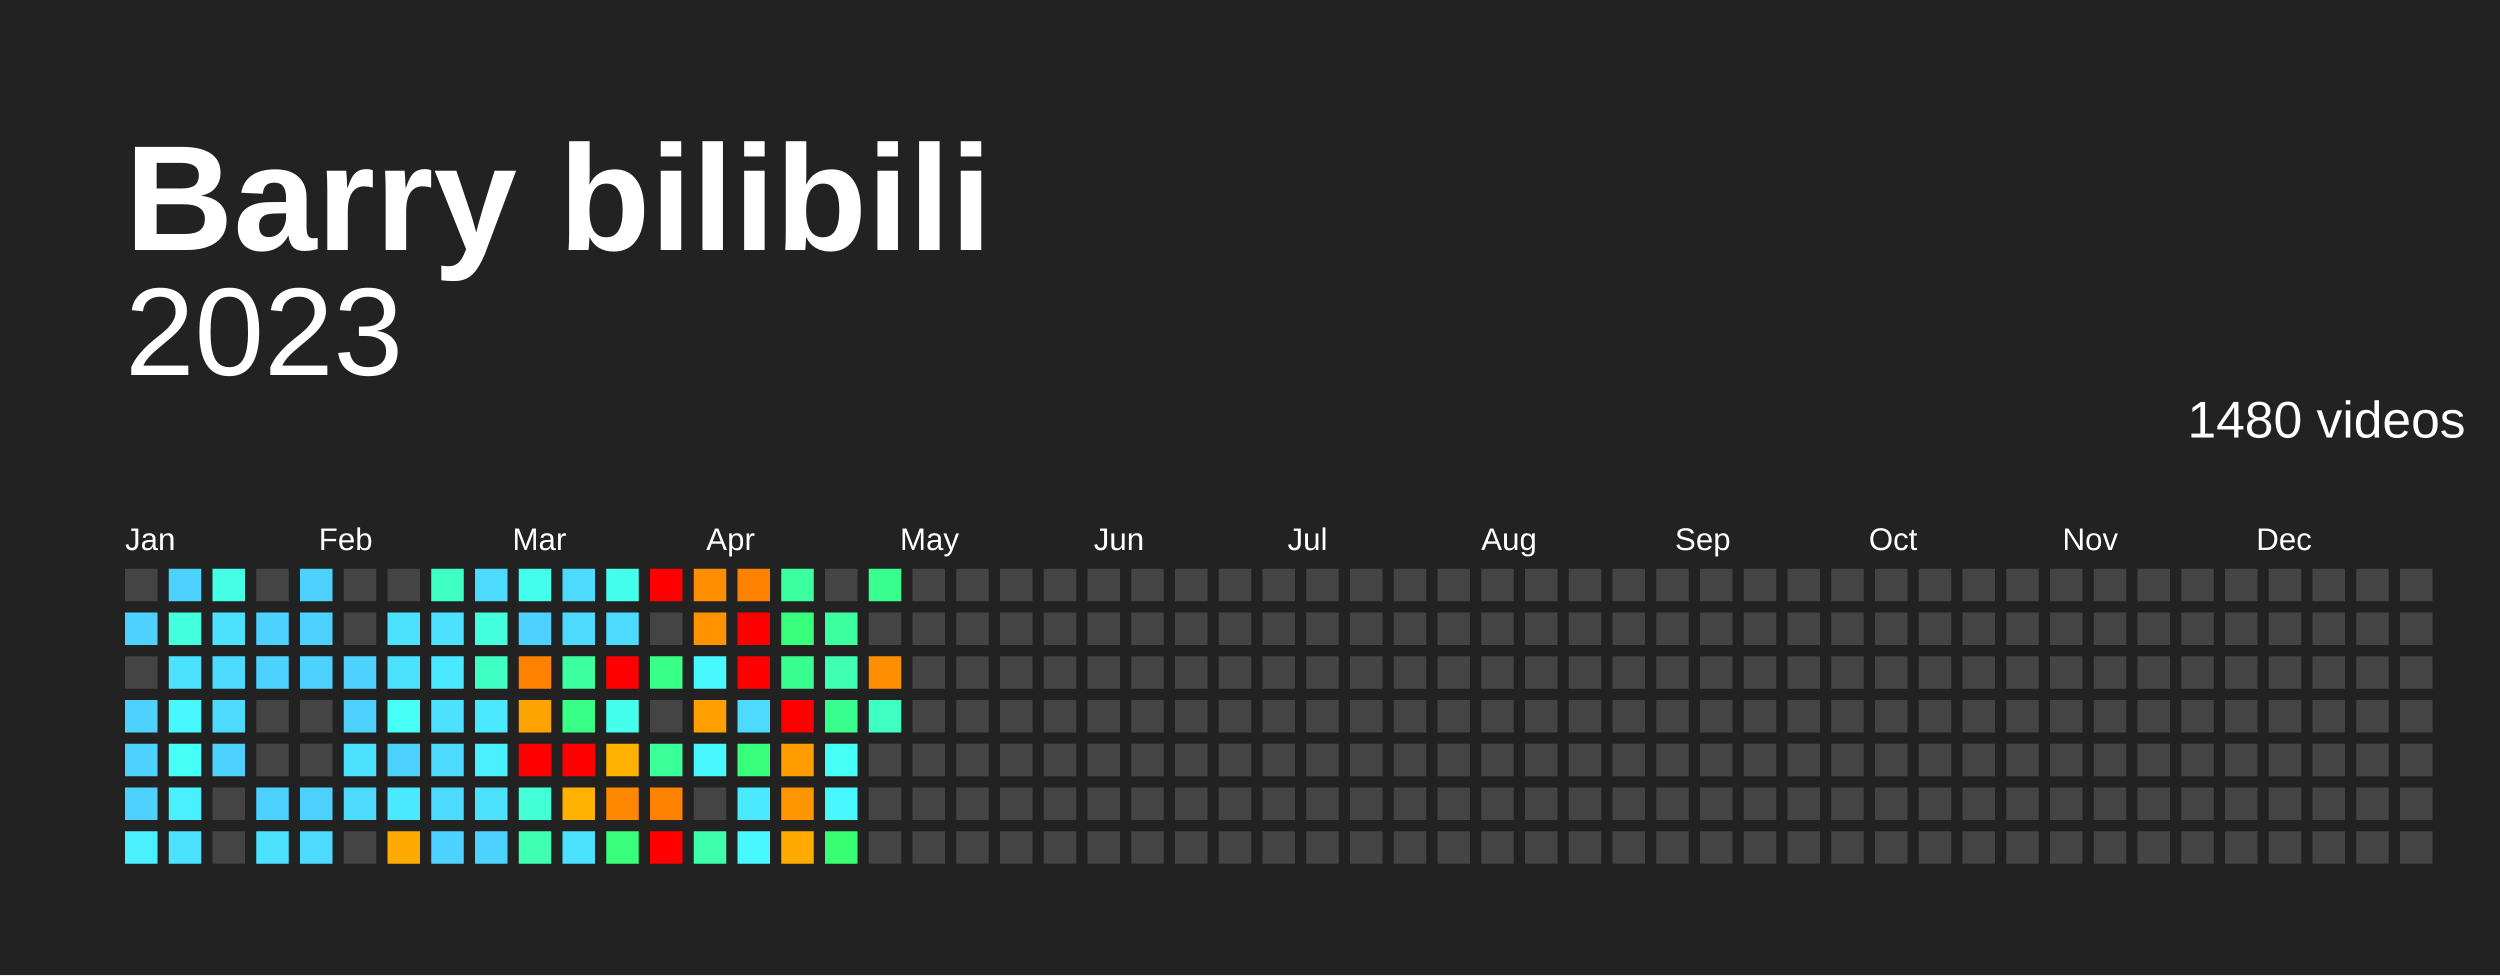
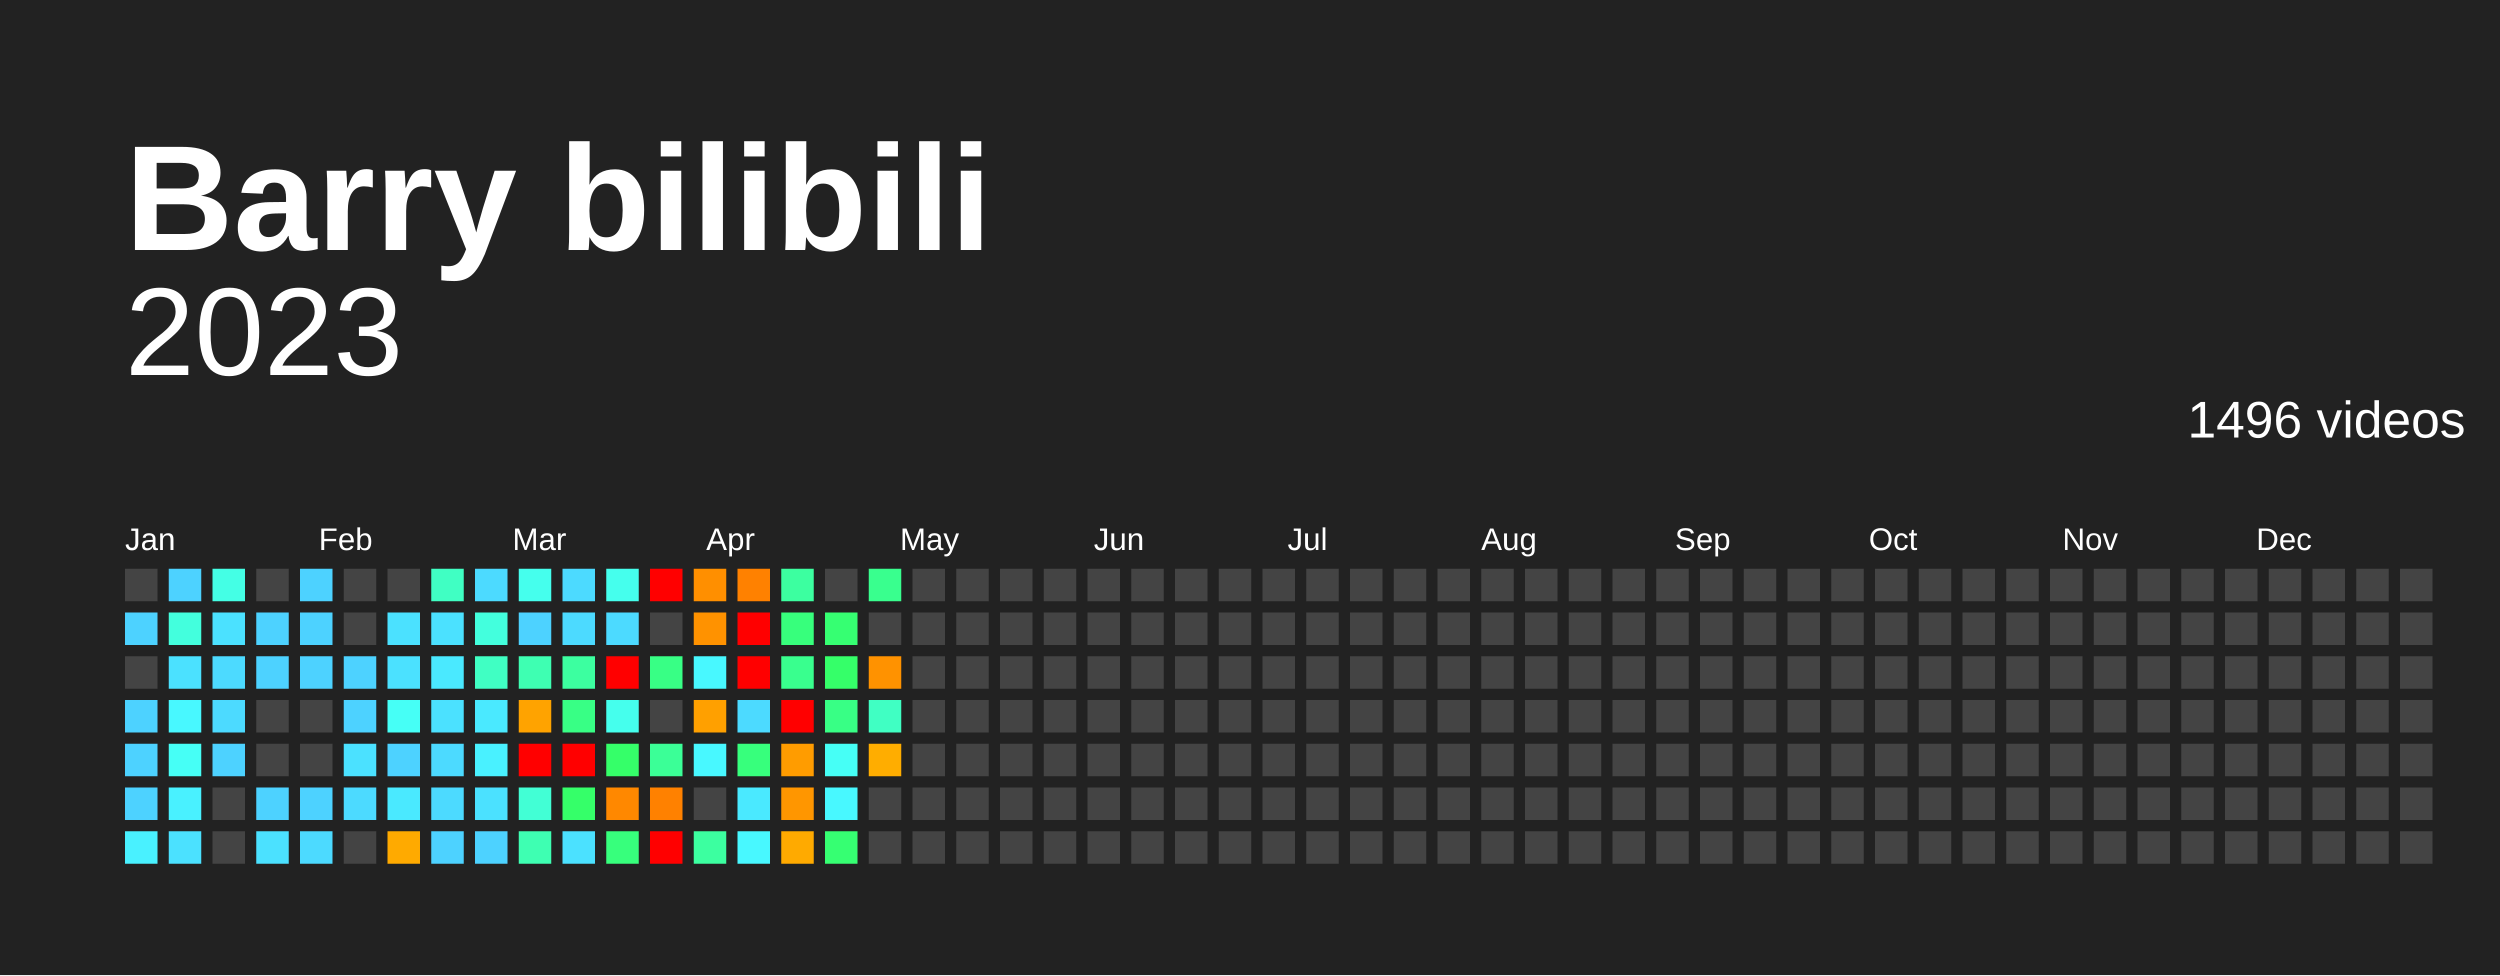
<svg xmlns="http://www.w3.org/2000/svg" baseProfile="full" height="78mm" version="1.1" viewBox="0,0,200,78" width="200mm">
  <defs />
  <rect fill="#222222" height="78" width="200" x="0" y="0" />
  <text fill="#FFFFFF" style="font-size:12px; font-family:Arial; font-weight:bold;" x="10" y="20">Barry bilibili</text>
  <text alignment-baseline="hanging" fill="#FFFFFF" style="font-size:10.0px; font-family:Arial;" x="10" y="30">2023</text>
-   <text alignment-baseline="hanging" fill="#FFFFFF" style="font-size:4.125px; font-family:Arial;" x="175" y="35">1480 videos</text>
+   <text alignment-baseline="hanging" fill="#FFFFFF" style="font-size:4.125px; font-family:Arial;" x="175" y="35">1496 videos</text>
  <text fill="#FFFFFF" style="font-size:2.5px; font-family:Arial" x="10.0" y="44">Jan</text>
  <text fill="#FFFFFF" style="font-size:2.5px; font-family:Arial" x="25.5" y="44">Feb</text>
  <text fill="#FFFFFF" style="font-size:2.5px; font-family:Arial" x="41.0" y="44">Mar</text>
  <text fill="#FFFFFF" style="font-size:2.5px; font-family:Arial" x="56.5" y="44">Apr</text>
  <text fill="#FFFFFF" style="font-size:2.5px; font-family:Arial" x="72.0" y="44">May</text>
  <text fill="#FFFFFF" style="font-size:2.5px; font-family:Arial" x="87.5" y="44">Jun</text>
  <text fill="#FFFFFF" style="font-size:2.5px; font-family:Arial" x="103.0" y="44">Jul</text>
  <text fill="#FFFFFF" style="font-size:2.5px; font-family:Arial" x="118.5" y="44">Aug</text>
  <text fill="#FFFFFF" style="font-size:2.5px; font-family:Arial" x="134.0" y="44">Sep</text>
  <text fill="#FFFFFF" style="font-size:2.5px; font-family:Arial" x="149.5" y="44">Oct</text>
  <text fill="#FFFFFF" style="font-size:2.5px; font-family:Arial" x="165.0" y="44">Nov</text>
  <text fill="#FFFFFF" style="font-size:2.5px; font-family:Arial" x="180.5" y="44">Dec</text>
  <rect fill="#444444" height="2.6" width="2.6" x="10.0" y="45.5" />
  <rect fill="#4dd2ff" height="2.6" width="2.6" x="10.0" y="49.0" />
  <rect fill="#444444" height="2.6" width="2.6" x="10.0" y="52.5" />
  <rect fill="#4dd2ff" height="2.6" width="2.6" x="10.0" y="56.0" />
  <rect fill="#4dd2ff" height="2.6" width="2.6" x="10.0" y="59.5" />
  <rect fill="#4dd2ff" height="2.6" width="2.6" x="10.0" y="63.0" />
  <rect fill="#49f1ff" height="2.6" width="2.6" x="10.0" y="66.5" />
  <rect fill="#4dd2ff" height="2.6" width="2.6" x="13.5" y="45.5" />
  <rect fill="#43ffdd" height="2.6" width="2.6" x="13.5" y="49.0" />
  <rect fill="#4be1ff" height="2.6" width="2.6" x="13.5" y="52.5" />
  <rect fill="#48f8ff" height="2.6" width="2.6" x="13.5" y="56.0" />
  <rect fill="#46fff6" height="2.6" width="2.6" x="13.5" y="59.5" />
  <rect fill="#49f1ff" height="2.6" width="2.6" x="13.5" y="63.0" />
  <rect fill="#4be1ff" height="2.6" width="2.6" x="13.5" y="66.5" />
  <rect fill="#44ffe5" height="2.6" width="2.6" x="17.0" y="45.5" />
  <rect fill="#4be1ff" height="2.6" width="2.6" x="17.0" y="49.0" />
  <rect fill="#4cdaff" height="2.6" width="2.6" x="17.0" y="52.5" />
  <rect fill="#4cdaff" height="2.6" width="2.6" x="17.0" y="56.0" />
  <rect fill="#4dd2ff" height="2.6" width="2.6" x="17.0" y="59.5" />
  <rect fill="#444444" height="2.6" width="2.6" x="17.0" y="63.0" />
  <rect fill="#444444" height="2.6" width="2.6" x="17.0" y="66.5" />
  <rect fill="#444444" height="2.6" width="2.6" x="20.5" y="45.5" />
  <rect fill="#4dd2ff" height="2.6" width="2.6" x="20.5" y="49.0" />
  <rect fill="#4dd2ff" height="2.6" width="2.6" x="20.5" y="52.5" />
  <rect fill="#444444" height="2.6" width="2.6" x="20.5" y="56.0" />
  <rect fill="#444444" height="2.6" width="2.6" x="20.5" y="59.5" />
  <rect fill="#4dd2ff" height="2.6" width="2.6" x="20.5" y="63.0" />
  <rect fill="#4be1ff" height="2.6" width="2.6" x="20.5" y="66.5" />
  <rect fill="#4dd2ff" height="2.6" width="2.6" x="24.0" y="45.5" />
  <rect fill="#4dd2ff" height="2.6" width="2.6" x="24.0" y="49.0" />
  <rect fill="#4dd2ff" height="2.6" width="2.6" x="24.0" y="52.5" />
  <rect fill="#444444" height="2.6" width="2.6" x="24.0" y="56.0" />
  <rect fill="#444444" height="2.6" width="2.6" x="24.0" y="59.5" />
  <rect fill="#4dd2ff" height="2.6" width="2.6" x="24.0" y="63.0" />
  <rect fill="#4cdaff" height="2.6" width="2.6" x="24.0" y="66.5" />
  <rect fill="#444444" height="2.6" width="2.6" x="27.5" y="45.5" />
  <rect fill="#444444" height="2.6" width="2.6" x="27.5" y="49.0" />
  <rect fill="#4dd2ff" height="2.6" width="2.6" x="27.5" y="52.5" />
  <rect fill="#4dd2ff" height="2.6" width="2.6" x="27.5" y="56.0" />
  <rect fill="#4be1ff" height="2.6" width="2.6" x="27.5" y="59.5" />
  <rect fill="#4cdaff" height="2.6" width="2.6" x="27.5" y="63.0" />
  <rect fill="#444444" height="2.6" width="2.6" x="27.5" y="66.5" />
  <rect fill="#444444" height="2.6" width="2.6" x="31.0" y="45.5" />
  <rect fill="#4be1ff" height="2.6" width="2.6" x="31.0" y="49.0" />
  <rect fill="#4be1ff" height="2.6" width="2.6" x="31.0" y="52.5" />
  <rect fill="#46fff6" height="2.6" width="2.6" x="31.0" y="56.0" />
  <rect fill="#4dd2ff" height="2.6" width="2.6" x="31.0" y="59.5" />
  <rect fill="#4ae9ff" height="2.6" width="2.6" x="31.0" y="63.0" />
  <rect fill="#ffaa00" height="2.6" width="2.6" x="31.0" y="66.5" />
  <rect fill="#40ffc3" height="2.6" width="2.6" x="34.5" y="45.5" />
  <rect fill="#4be1ff" height="2.6" width="2.6" x="34.5" y="49.0" />
  <rect fill="#4ae9ff" height="2.6" width="2.6" x="34.5" y="52.5" />
  <rect fill="#4be1ff" height="2.6" width="2.6" x="34.5" y="56.0" />
  <rect fill="#4cdaff" height="2.6" width="2.6" x="34.5" y="59.5" />
  <rect fill="#4cdaff" height="2.6" width="2.6" x="34.5" y="63.0" />
  <rect fill="#4dd2ff" height="2.6" width="2.6" x="34.5" y="66.5" />
  <rect fill="#4cdaff" height="2.6" width="2.6" x="38.0" y="45.5" />
  <rect fill="#43ffdd" height="2.6" width="2.6" x="38.0" y="49.0" />
  <rect fill="#40ffc3" height="2.6" width="2.6" x="38.0" y="52.5" />
  <rect fill="#4ae9ff" height="2.6" width="2.6" x="38.0" y="56.0" />
  <rect fill="#49f1ff" height="2.6" width="2.6" x="38.0" y="59.5" />
  <rect fill="#4be1ff" height="2.6" width="2.6" x="38.0" y="63.0" />
  <rect fill="#4dd2ff" height="2.6" width="2.6" x="38.0" y="66.5" />
  <rect fill="#45ffed" height="2.6" width="2.6" x="41.5" y="45.5" />
  <rect fill="#4dd2ff" height="2.6" width="2.6" x="41.5" y="49.0" />
-   <rect fill="#ff8100" height="2.6" width="2.6" x="41.5" y="52.5" />
+   <rect fill="#3effb2" height="2.6" width="2.6" x="41.5" y="52.5" />
  <rect fill="#ffa300" height="2.6" width="2.6" x="41.5" y="56.0" />
  <rect fill="red" height="2.6" width="2.6" x="41.5" y="59.5" />
  <rect fill="#42ffd5" height="2.6" width="2.6" x="41.5" y="63.0" />
  <rect fill="#3effb2" height="2.6" width="2.6" x="41.5" y="66.5" />
  <rect fill="#4cdaff" height="2.6" width="2.6" x="45.0" y="45.5" />
  <rect fill="#4cdaff" height="2.6" width="2.6" x="45.0" y="49.0" />
  <rect fill="#3cffa0" height="2.6" width="2.6" x="45.0" y="52.5" />
  <rect fill="#38ff85" height="2.6" width="2.6" x="45.0" y="56.0" />
  <rect fill="red" height="2.6" width="2.6" x="45.0" y="59.5" />
-   <rect fill="#ffb100" height="2.6" width="2.6" x="45.0" y="63.0" />
+   <rect fill="#35ff69" height="2.6" width="2.6" x="45.0" y="63.0" />
  <rect fill="#4be1ff" height="2.6" width="2.6" x="45.0" y="66.5" />
  <rect fill="#45ffed" height="2.6" width="2.6" x="48.5" y="45.5" />
  <rect fill="#4cdaff" height="2.6" width="2.6" x="48.5" y="49.0" />
  <rect fill="red" height="2.6" width="2.6" x="48.5" y="52.5" />
  <rect fill="#45ffed" height="2.6" width="2.6" x="48.5" y="56.0" />
-   <rect fill="#ffb100" height="2.6" width="2.6" x="48.5" y="59.5" />
+   <rect fill="#35ff69" height="2.6" width="2.6" x="48.5" y="59.5" />
  <rect fill="#ff8800" height="2.6" width="2.6" x="48.5" y="63.0" />
  <rect fill="#37ff7c" height="2.6" width="2.6" x="48.5" y="66.5" />
  <rect fill="red" height="2.6" width="2.6" x="52.0" y="45.5" />
  <rect fill="#444444" height="2.6" width="2.6" x="52.0" y="49.0" />
  <rect fill="#38ff85" height="2.6" width="2.6" x="52.0" y="52.5" />
  <rect fill="#444444" height="2.6" width="2.6" x="52.0" y="56.0" />
  <rect fill="#3bff97" height="2.6" width="2.6" x="52.0" y="59.5" />
  <rect fill="#ff8100" height="2.6" width="2.6" x="52.0" y="63.0" />
  <rect fill="red" height="2.6" width="2.6" x="52.0" y="66.5" />
  <rect fill="#ff8f00" height="2.6" width="2.6" x="55.5" y="45.5" />
  <rect fill="#ff9200" height="2.6" width="2.6" x="55.5" y="49.0" />
  <rect fill="#48f8ff" height="2.6" width="2.6" x="55.5" y="52.5" />
  <rect fill="#ffa000" height="2.6" width="2.6" x="55.5" y="56.0" />
  <rect fill="#48f8ff" height="2.6" width="2.6" x="55.5" y="59.5" />
  <rect fill="#444444" height="2.6" width="2.6" x="55.5" y="63.0" />
-   <rect fill="#3dffa9" height="2.6" width="2.6" x="55.5" y="66.5" />
+   <rect fill="#3cffa0" height="2.6" width="2.6" x="55.5" y="66.5" />
  <rect fill="#ff8100" height="2.6" width="2.6" x="59.0" y="45.5" />
  <rect fill="red" height="2.6" width="2.6" x="59.0" y="49.0" />
  <rect fill="red" height="2.6" width="2.6" x="59.0" y="52.5" />
  <rect fill="#4cdaff" height="2.6" width="2.6" x="59.0" y="56.0" />
  <rect fill="#37ff7c" height="2.6" width="2.6" x="59.0" y="59.5" />
  <rect fill="#4ae9ff" height="2.6" width="2.6" x="59.0" y="63.0" />
  <rect fill="#48f8ff" height="2.6" width="2.6" x="59.0" y="66.5" />
  <rect fill="#3cffa0" height="2.6" width="2.6" x="62.5" y="45.5" />
  <rect fill="#37ff7c" height="2.6" width="2.6" x="62.5" y="49.0" />
  <rect fill="#39ff8e" height="2.6" width="2.6" x="62.5" y="52.5" />
  <rect fill="red" height="2.6" width="2.6" x="62.5" y="56.0" />
  <rect fill="#ff9c00" height="2.6" width="2.6" x="62.5" y="59.5" />
  <rect fill="#ff9600" height="2.6" width="2.6" x="62.5" y="63.0" />
  <rect fill="#ffaa00" height="2.6" width="2.6" x="62.5" y="66.5" />
  <rect fill="#444444" height="2.6" width="2.6" x="66.0" y="45.5" />
-   <rect fill="#3cffa0" height="2.6" width="2.6" x="66.0" y="49.0" />
-   <rect fill="#3effb2" height="2.6" width="2.6" x="66.0" y="52.5" />
-   <rect fill="#39ff8e" height="2.6" width="2.6" x="66.0" y="56.0" />
+   <rect fill="#36ff72" height="2.6" width="2.6" x="66.0" y="49.0" />
+   <rect fill="#35ff69" height="2.6" width="2.6" x="66.0" y="52.5" />
+   <rect fill="#38ff85" height="2.6" width="2.6" x="66.0" y="56.0" />
  <rect fill="#46fff6" height="2.6" width="2.6" x="66.0" y="59.5" />
  <rect fill="#48f8ff" height="2.6" width="2.6" x="66.0" y="63.0" />
  <rect fill="#36ff72" height="2.6" width="2.6" x="66.0" y="66.5" />
  <rect fill="#39ff8e" height="2.6" width="2.6" x="69.5" y="45.5" />
  <rect fill="#444444" height="2.6" width="2.6" x="69.5" y="49.0" />
-   <rect fill="#ff8f00" height="2.6" width="2.6" x="69.5" y="52.5" />
+   <rect fill="#ff9200" height="2.6" width="2.6" x="69.5" y="52.5" />
  <rect fill="#40ffc3" height="2.6" width="2.6" x="69.5" y="56.0" />
-   <rect fill="#444444" height="2.6" width="2.6" x="69.5" y="59.5" />
+   <rect fill="#ffad00" height="2.6" width="2.6" x="69.5" y="59.5" />
  <rect fill="#444444" height="2.6" width="2.6" x="69.5" y="63.0" />
  <rect fill="#444444" height="2.6" width="2.6" x="69.5" y="66.5" />
  <rect fill="#444444" height="2.6" width="2.6" x="73.0" y="45.5" />
  <rect fill="#444444" height="2.6" width="2.6" x="73.0" y="49.0" />
  <rect fill="#444444" height="2.6" width="2.6" x="73.0" y="52.5" />
  <rect fill="#444444" height="2.6" width="2.6" x="73.0" y="56.0" />
  <rect fill="#444444" height="2.6" width="2.6" x="73.0" y="59.5" />
  <rect fill="#444444" height="2.6" width="2.6" x="73.0" y="63.0" />
  <rect fill="#444444" height="2.6" width="2.6" x="73.0" y="66.5" />
  <rect fill="#444444" height="2.6" width="2.6" x="76.5" y="45.5" />
  <rect fill="#444444" height="2.6" width="2.6" x="76.5" y="49.0" />
  <rect fill="#444444" height="2.6" width="2.6" x="76.5" y="52.5" />
  <rect fill="#444444" height="2.6" width="2.6" x="76.5" y="56.0" />
  <rect fill="#444444" height="2.6" width="2.6" x="76.5" y="59.5" />
  <rect fill="#444444" height="2.6" width="2.6" x="76.5" y="63.0" />
  <rect fill="#444444" height="2.6" width="2.6" x="76.5" y="66.5" />
  <rect fill="#444444" height="2.6" width="2.6" x="80.0" y="45.5" />
  <rect fill="#444444" height="2.6" width="2.6" x="80.0" y="49.0" />
  <rect fill="#444444" height="2.6" width="2.6" x="80.0" y="52.5" />
  <rect fill="#444444" height="2.6" width="2.6" x="80.0" y="56.0" />
  <rect fill="#444444" height="2.6" width="2.6" x="80.0" y="59.5" />
  <rect fill="#444444" height="2.6" width="2.6" x="80.0" y="63.0" />
  <rect fill="#444444" height="2.6" width="2.6" x="80.0" y="66.5" />
  <rect fill="#444444" height="2.6" width="2.6" x="83.5" y="45.5" />
  <rect fill="#444444" height="2.6" width="2.6" x="83.5" y="49.0" />
  <rect fill="#444444" height="2.6" width="2.6" x="83.5" y="52.5" />
  <rect fill="#444444" height="2.6" width="2.6" x="83.5" y="56.0" />
  <rect fill="#444444" height="2.6" width="2.6" x="83.5" y="59.5" />
  <rect fill="#444444" height="2.6" width="2.6" x="83.5" y="63.0" />
  <rect fill="#444444" height="2.6" width="2.6" x="83.5" y="66.5" />
  <rect fill="#444444" height="2.6" width="2.6" x="87.0" y="45.5" />
  <rect fill="#444444" height="2.6" width="2.6" x="87.0" y="49.0" />
  <rect fill="#444444" height="2.6" width="2.6" x="87.0" y="52.5" />
  <rect fill="#444444" height="2.6" width="2.6" x="87.0" y="56.0" />
  <rect fill="#444444" height="2.6" width="2.6" x="87.0" y="59.5" />
  <rect fill="#444444" height="2.6" width="2.6" x="87.0" y="63.0" />
  <rect fill="#444444" height="2.6" width="2.6" x="87.0" y="66.5" />
  <rect fill="#444444" height="2.6" width="2.6" x="90.5" y="45.5" />
  <rect fill="#444444" height="2.6" width="2.6" x="90.5" y="49.0" />
  <rect fill="#444444" height="2.6" width="2.6" x="90.5" y="52.5" />
  <rect fill="#444444" height="2.6" width="2.6" x="90.5" y="56.0" />
  <rect fill="#444444" height="2.6" width="2.6" x="90.5" y="59.5" />
  <rect fill="#444444" height="2.6" width="2.6" x="90.5" y="63.0" />
  <rect fill="#444444" height="2.6" width="2.6" x="90.5" y="66.5" />
  <rect fill="#444444" height="2.6" width="2.6" x="94.0" y="45.5" />
  <rect fill="#444444" height="2.6" width="2.6" x="94.0" y="49.0" />
  <rect fill="#444444" height="2.6" width="2.6" x="94.0" y="52.5" />
  <rect fill="#444444" height="2.6" width="2.6" x="94.0" y="56.0" />
  <rect fill="#444444" height="2.6" width="2.6" x="94.0" y="59.5" />
  <rect fill="#444444" height="2.6" width="2.6" x="94.0" y="63.0" />
  <rect fill="#444444" height="2.6" width="2.6" x="94.0" y="66.5" />
  <rect fill="#444444" height="2.6" width="2.6" x="97.5" y="45.5" />
  <rect fill="#444444" height="2.6" width="2.6" x="97.5" y="49.0" />
  <rect fill="#444444" height="2.6" width="2.6" x="97.5" y="52.5" />
  <rect fill="#444444" height="2.6" width="2.6" x="97.5" y="56.0" />
  <rect fill="#444444" height="2.6" width="2.6" x="97.5" y="59.5" />
  <rect fill="#444444" height="2.6" width="2.6" x="97.5" y="63.0" />
  <rect fill="#444444" height="2.6" width="2.6" x="97.5" y="66.5" />
  <rect fill="#444444" height="2.6" width="2.6" x="101.0" y="45.5" />
  <rect fill="#444444" height="2.6" width="2.6" x="101.0" y="49.0" />
  <rect fill="#444444" height="2.6" width="2.6" x="101.0" y="52.5" />
  <rect fill="#444444" height="2.6" width="2.6" x="101.0" y="56.0" />
  <rect fill="#444444" height="2.6" width="2.6" x="101.0" y="59.5" />
  <rect fill="#444444" height="2.6" width="2.6" x="101.0" y="63.0" />
  <rect fill="#444444" height="2.6" width="2.6" x="101.0" y="66.5" />
  <rect fill="#444444" height="2.6" width="2.6" x="104.5" y="45.5" />
  <rect fill="#444444" height="2.6" width="2.6" x="104.5" y="49.0" />
  <rect fill="#444444" height="2.6" width="2.6" x="104.5" y="52.5" />
  <rect fill="#444444" height="2.6" width="2.6" x="104.5" y="56.0" />
  <rect fill="#444444" height="2.6" width="2.6" x="104.5" y="59.5" />
  <rect fill="#444444" height="2.6" width="2.6" x="104.5" y="63.0" />
  <rect fill="#444444" height="2.6" width="2.6" x="104.5" y="66.5" />
  <rect fill="#444444" height="2.6" width="2.6" x="108.0" y="45.5" />
  <rect fill="#444444" height="2.6" width="2.6" x="108.0" y="49.0" />
  <rect fill="#444444" height="2.6" width="2.6" x="108.0" y="52.5" />
  <rect fill="#444444" height="2.6" width="2.6" x="108.0" y="56.0" />
  <rect fill="#444444" height="2.6" width="2.6" x="108.0" y="59.5" />
  <rect fill="#444444" height="2.6" width="2.6" x="108.0" y="63.0" />
  <rect fill="#444444" height="2.6" width="2.6" x="108.0" y="66.5" />
  <rect fill="#444444" height="2.6" width="2.6" x="111.5" y="45.5" />
  <rect fill="#444444" height="2.6" width="2.6" x="111.5" y="49.0" />
  <rect fill="#444444" height="2.6" width="2.6" x="111.5" y="52.5" />
  <rect fill="#444444" height="2.6" width="2.6" x="111.5" y="56.0" />
  <rect fill="#444444" height="2.6" width="2.6" x="111.5" y="59.5" />
  <rect fill="#444444" height="2.6" width="2.6" x="111.5" y="63.0" />
  <rect fill="#444444" height="2.6" width="2.6" x="111.5" y="66.5" />
  <rect fill="#444444" height="2.6" width="2.6" x="115.0" y="45.5" />
  <rect fill="#444444" height="2.6" width="2.6" x="115.0" y="49.0" />
  <rect fill="#444444" height="2.6" width="2.6" x="115.0" y="52.5" />
  <rect fill="#444444" height="2.6" width="2.6" x="115.0" y="56.0" />
  <rect fill="#444444" height="2.6" width="2.6" x="115.0" y="59.5" />
  <rect fill="#444444" height="2.6" width="2.6" x="115.0" y="63.0" />
  <rect fill="#444444" height="2.6" width="2.6" x="115.0" y="66.5" />
  <rect fill="#444444" height="2.6" width="2.6" x="118.5" y="45.5" />
  <rect fill="#444444" height="2.6" width="2.6" x="118.5" y="49.0" />
  <rect fill="#444444" height="2.6" width="2.6" x="118.5" y="52.5" />
  <rect fill="#444444" height="2.6" width="2.6" x="118.5" y="56.0" />
  <rect fill="#444444" height="2.6" width="2.6" x="118.5" y="59.5" />
  <rect fill="#444444" height="2.6" width="2.6" x="118.5" y="63.0" />
  <rect fill="#444444" height="2.6" width="2.6" x="118.5" y="66.5" />
  <rect fill="#444444" height="2.6" width="2.6" x="122.0" y="45.5" />
  <rect fill="#444444" height="2.6" width="2.6" x="122.0" y="49.0" />
  <rect fill="#444444" height="2.6" width="2.6" x="122.0" y="52.5" />
  <rect fill="#444444" height="2.6" width="2.6" x="122.0" y="56.0" />
  <rect fill="#444444" height="2.6" width="2.6" x="122.0" y="59.5" />
  <rect fill="#444444" height="2.6" width="2.6" x="122.0" y="63.0" />
  <rect fill="#444444" height="2.6" width="2.6" x="122.0" y="66.5" />
  <rect fill="#444444" height="2.6" width="2.6" x="125.5" y="45.5" />
  <rect fill="#444444" height="2.6" width="2.6" x="125.5" y="49.0" />
  <rect fill="#444444" height="2.6" width="2.6" x="125.5" y="52.5" />
  <rect fill="#444444" height="2.6" width="2.6" x="125.5" y="56.0" />
  <rect fill="#444444" height="2.6" width="2.6" x="125.5" y="59.5" />
  <rect fill="#444444" height="2.6" width="2.6" x="125.5" y="63.0" />
  <rect fill="#444444" height="2.6" width="2.6" x="125.5" y="66.5" />
  <rect fill="#444444" height="2.6" width="2.6" x="129.0" y="45.5" />
  <rect fill="#444444" height="2.6" width="2.6" x="129.0" y="49.0" />
  <rect fill="#444444" height="2.6" width="2.6" x="129.0" y="52.5" />
  <rect fill="#444444" height="2.6" width="2.6" x="129.0" y="56.0" />
  <rect fill="#444444" height="2.6" width="2.6" x="129.0" y="59.5" />
  <rect fill="#444444" height="2.6" width="2.6" x="129.0" y="63.0" />
  <rect fill="#444444" height="2.6" width="2.6" x="129.0" y="66.5" />
  <rect fill="#444444" height="2.6" width="2.6" x="132.5" y="45.5" />
  <rect fill="#444444" height="2.6" width="2.6" x="132.5" y="49.0" />
  <rect fill="#444444" height="2.6" width="2.6" x="132.5" y="52.5" />
  <rect fill="#444444" height="2.6" width="2.6" x="132.5" y="56.0" />
  <rect fill="#444444" height="2.6" width="2.6" x="132.5" y="59.5" />
  <rect fill="#444444" height="2.6" width="2.6" x="132.5" y="63.0" />
  <rect fill="#444444" height="2.6" width="2.6" x="132.5" y="66.5" />
  <rect fill="#444444" height="2.6" width="2.6" x="136.0" y="45.5" />
  <rect fill="#444444" height="2.6" width="2.6" x="136.0" y="49.0" />
  <rect fill="#444444" height="2.6" width="2.6" x="136.0" y="52.5" />
  <rect fill="#444444" height="2.6" width="2.6" x="136.0" y="56.0" />
  <rect fill="#444444" height="2.6" width="2.6" x="136.0" y="59.5" />
  <rect fill="#444444" height="2.6" width="2.6" x="136.0" y="63.0" />
  <rect fill="#444444" height="2.6" width="2.6" x="136.0" y="66.5" />
  <rect fill="#444444" height="2.6" width="2.6" x="139.5" y="45.5" />
  <rect fill="#444444" height="2.6" width="2.6" x="139.5" y="49.0" />
  <rect fill="#444444" height="2.6" width="2.6" x="139.5" y="52.5" />
  <rect fill="#444444" height="2.6" width="2.6" x="139.5" y="56.0" />
  <rect fill="#444444" height="2.6" width="2.6" x="139.5" y="59.5" />
  <rect fill="#444444" height="2.6" width="2.6" x="139.5" y="63.0" />
  <rect fill="#444444" height="2.6" width="2.6" x="139.5" y="66.5" />
  <rect fill="#444444" height="2.6" width="2.6" x="143.0" y="45.5" />
  <rect fill="#444444" height="2.6" width="2.6" x="143.0" y="49.0" />
  <rect fill="#444444" height="2.6" width="2.6" x="143.0" y="52.5" />
  <rect fill="#444444" height="2.6" width="2.6" x="143.0" y="56.0" />
  <rect fill="#444444" height="2.6" width="2.6" x="143.0" y="59.5" />
  <rect fill="#444444" height="2.6" width="2.6" x="143.0" y="63.0" />
  <rect fill="#444444" height="2.6" width="2.6" x="143.0" y="66.5" />
  <rect fill="#444444" height="2.6" width="2.6" x="146.5" y="45.5" />
  <rect fill="#444444" height="2.6" width="2.6" x="146.5" y="49.0" />
  <rect fill="#444444" height="2.6" width="2.6" x="146.5" y="52.5" />
  <rect fill="#444444" height="2.6" width="2.6" x="146.5" y="56.0" />
  <rect fill="#444444" height="2.6" width="2.6" x="146.5" y="59.5" />
  <rect fill="#444444" height="2.6" width="2.6" x="146.5" y="63.0" />
  <rect fill="#444444" height="2.6" width="2.6" x="146.5" y="66.5" />
  <rect fill="#444444" height="2.6" width="2.6" x="150.0" y="45.5" />
  <rect fill="#444444" height="2.6" width="2.6" x="150.0" y="49.0" />
  <rect fill="#444444" height="2.6" width="2.6" x="150.0" y="52.5" />
  <rect fill="#444444" height="2.6" width="2.6" x="150.0" y="56.0" />
  <rect fill="#444444" height="2.6" width="2.6" x="150.0" y="59.5" />
  <rect fill="#444444" height="2.6" width="2.6" x="150.0" y="63.0" />
  <rect fill="#444444" height="2.6" width="2.6" x="150.0" y="66.5" />
  <rect fill="#444444" height="2.6" width="2.6" x="153.5" y="45.5" />
  <rect fill="#444444" height="2.6" width="2.6" x="153.5" y="49.0" />
  <rect fill="#444444" height="2.6" width="2.6" x="153.5" y="52.5" />
  <rect fill="#444444" height="2.6" width="2.6" x="153.5" y="56.0" />
  <rect fill="#444444" height="2.6" width="2.6" x="153.5" y="59.5" />
  <rect fill="#444444" height="2.6" width="2.6" x="153.5" y="63.0" />
  <rect fill="#444444" height="2.6" width="2.6" x="153.5" y="66.5" />
  <rect fill="#444444" height="2.6" width="2.6" x="157.0" y="45.5" />
  <rect fill="#444444" height="2.6" width="2.6" x="157.0" y="49.0" />
  <rect fill="#444444" height="2.6" width="2.6" x="157.0" y="52.5" />
  <rect fill="#444444" height="2.6" width="2.6" x="157.0" y="56.0" />
  <rect fill="#444444" height="2.6" width="2.6" x="157.0" y="59.5" />
  <rect fill="#444444" height="2.6" width="2.6" x="157.0" y="63.0" />
  <rect fill="#444444" height="2.6" width="2.6" x="157.0" y="66.5" />
  <rect fill="#444444" height="2.6" width="2.6" x="160.5" y="45.5" />
  <rect fill="#444444" height="2.6" width="2.6" x="160.5" y="49.0" />
  <rect fill="#444444" height="2.6" width="2.6" x="160.5" y="52.5" />
  <rect fill="#444444" height="2.6" width="2.6" x="160.5" y="56.0" />
  <rect fill="#444444" height="2.6" width="2.6" x="160.5" y="59.5" />
  <rect fill="#444444" height="2.6" width="2.6" x="160.5" y="63.0" />
  <rect fill="#444444" height="2.6" width="2.6" x="160.5" y="66.5" />
  <rect fill="#444444" height="2.6" width="2.6" x="164.0" y="45.5" />
  <rect fill="#444444" height="2.6" width="2.6" x="164.0" y="49.0" />
  <rect fill="#444444" height="2.6" width="2.6" x="164.0" y="52.5" />
  <rect fill="#444444" height="2.6" width="2.6" x="164.0" y="56.0" />
  <rect fill="#444444" height="2.6" width="2.6" x="164.0" y="59.5" />
  <rect fill="#444444" height="2.6" width="2.6" x="164.0" y="63.0" />
  <rect fill="#444444" height="2.6" width="2.6" x="164.0" y="66.5" />
  <rect fill="#444444" height="2.6" width="2.6" x="167.5" y="45.5" />
  <rect fill="#444444" height="2.6" width="2.6" x="167.5" y="49.0" />
  <rect fill="#444444" height="2.6" width="2.6" x="167.5" y="52.5" />
  <rect fill="#444444" height="2.6" width="2.6" x="167.5" y="56.0" />
  <rect fill="#444444" height="2.6" width="2.6" x="167.5" y="59.5" />
  <rect fill="#444444" height="2.6" width="2.6" x="167.5" y="63.0" />
  <rect fill="#444444" height="2.6" width="2.6" x="167.5" y="66.5" />
  <rect fill="#444444" height="2.6" width="2.6" x="171.0" y="45.5" />
  <rect fill="#444444" height="2.6" width="2.6" x="171.0" y="49.0" />
  <rect fill="#444444" height="2.6" width="2.6" x="171.0" y="52.5" />
  <rect fill="#444444" height="2.6" width="2.6" x="171.0" y="56.0" />
  <rect fill="#444444" height="2.6" width="2.6" x="171.0" y="59.5" />
  <rect fill="#444444" height="2.6" width="2.6" x="171.0" y="63.0" />
  <rect fill="#444444" height="2.6" width="2.6" x="171.0" y="66.5" />
  <rect fill="#444444" height="2.6" width="2.6" x="174.5" y="45.5" />
  <rect fill="#444444" height="2.6" width="2.6" x="174.5" y="49.0" />
  <rect fill="#444444" height="2.6" width="2.6" x="174.5" y="52.5" />
  <rect fill="#444444" height="2.6" width="2.6" x="174.5" y="56.0" />
  <rect fill="#444444" height="2.6" width="2.6" x="174.5" y="59.5" />
  <rect fill="#444444" height="2.6" width="2.6" x="174.5" y="63.0" />
  <rect fill="#444444" height="2.6" width="2.6" x="174.5" y="66.5" />
  <rect fill="#444444" height="2.6" width="2.6" x="178.0" y="45.5" />
  <rect fill="#444444" height="2.6" width="2.6" x="178.0" y="49.0" />
  <rect fill="#444444" height="2.6" width="2.6" x="178.0" y="52.5" />
  <rect fill="#444444" height="2.6" width="2.6" x="178.0" y="56.0" />
  <rect fill="#444444" height="2.6" width="2.6" x="178.0" y="59.5" />
  <rect fill="#444444" height="2.6" width="2.6" x="178.0" y="63.0" />
  <rect fill="#444444" height="2.6" width="2.6" x="178.0" y="66.5" />
  <rect fill="#444444" height="2.6" width="2.6" x="181.5" y="45.5" />
  <rect fill="#444444" height="2.6" width="2.6" x="181.5" y="49.0" />
  <rect fill="#444444" height="2.6" width="2.6" x="181.5" y="52.5" />
  <rect fill="#444444" height="2.6" width="2.6" x="181.5" y="56.0" />
  <rect fill="#444444" height="2.6" width="2.6" x="181.5" y="59.5" />
  <rect fill="#444444" height="2.6" width="2.6" x="181.5" y="63.0" />
  <rect fill="#444444" height="2.6" width="2.6" x="181.5" y="66.5" />
  <rect fill="#444444" height="2.6" width="2.6" x="185.0" y="45.5" />
  <rect fill="#444444" height="2.6" width="2.6" x="185.0" y="49.0" />
  <rect fill="#444444" height="2.6" width="2.6" x="185.0" y="52.5" />
  <rect fill="#444444" height="2.6" width="2.6" x="185.0" y="56.0" />
  <rect fill="#444444" height="2.6" width="2.6" x="185.0" y="59.5" />
  <rect fill="#444444" height="2.6" width="2.6" x="185.0" y="63.0" />
  <rect fill="#444444" height="2.6" width="2.6" x="185.0" y="66.5" />
  <rect fill="#444444" height="2.6" width="2.6" x="188.5" y="45.5" />
  <rect fill="#444444" height="2.6" width="2.6" x="188.5" y="49.0" />
  <rect fill="#444444" height="2.6" width="2.6" x="188.5" y="52.5" />
  <rect fill="#444444" height="2.6" width="2.6" x="188.5" y="56.0" />
  <rect fill="#444444" height="2.6" width="2.6" x="188.5" y="59.5" />
  <rect fill="#444444" height="2.6" width="2.6" x="188.5" y="63.0" />
  <rect fill="#444444" height="2.6" width="2.6" x="188.5" y="66.5" />
  <rect fill="#444444" height="2.6" width="2.6" x="192.0" y="45.5" />
  <rect fill="#444444" height="2.6" width="2.6" x="192.0" y="49.0" />
  <rect fill="#444444" height="2.6" width="2.6" x="192.0" y="52.5" />
  <rect fill="#444444" height="2.6" width="2.6" x="192.0" y="56.0" />
  <rect fill="#444444" height="2.6" width="2.6" x="192.0" y="59.5" />
  <rect fill="#444444" height="2.6" width="2.6" x="192.0" y="63.0" />
  <rect fill="#444444" height="2.6" width="2.6" x="192.0" y="66.5" />
</svg>
